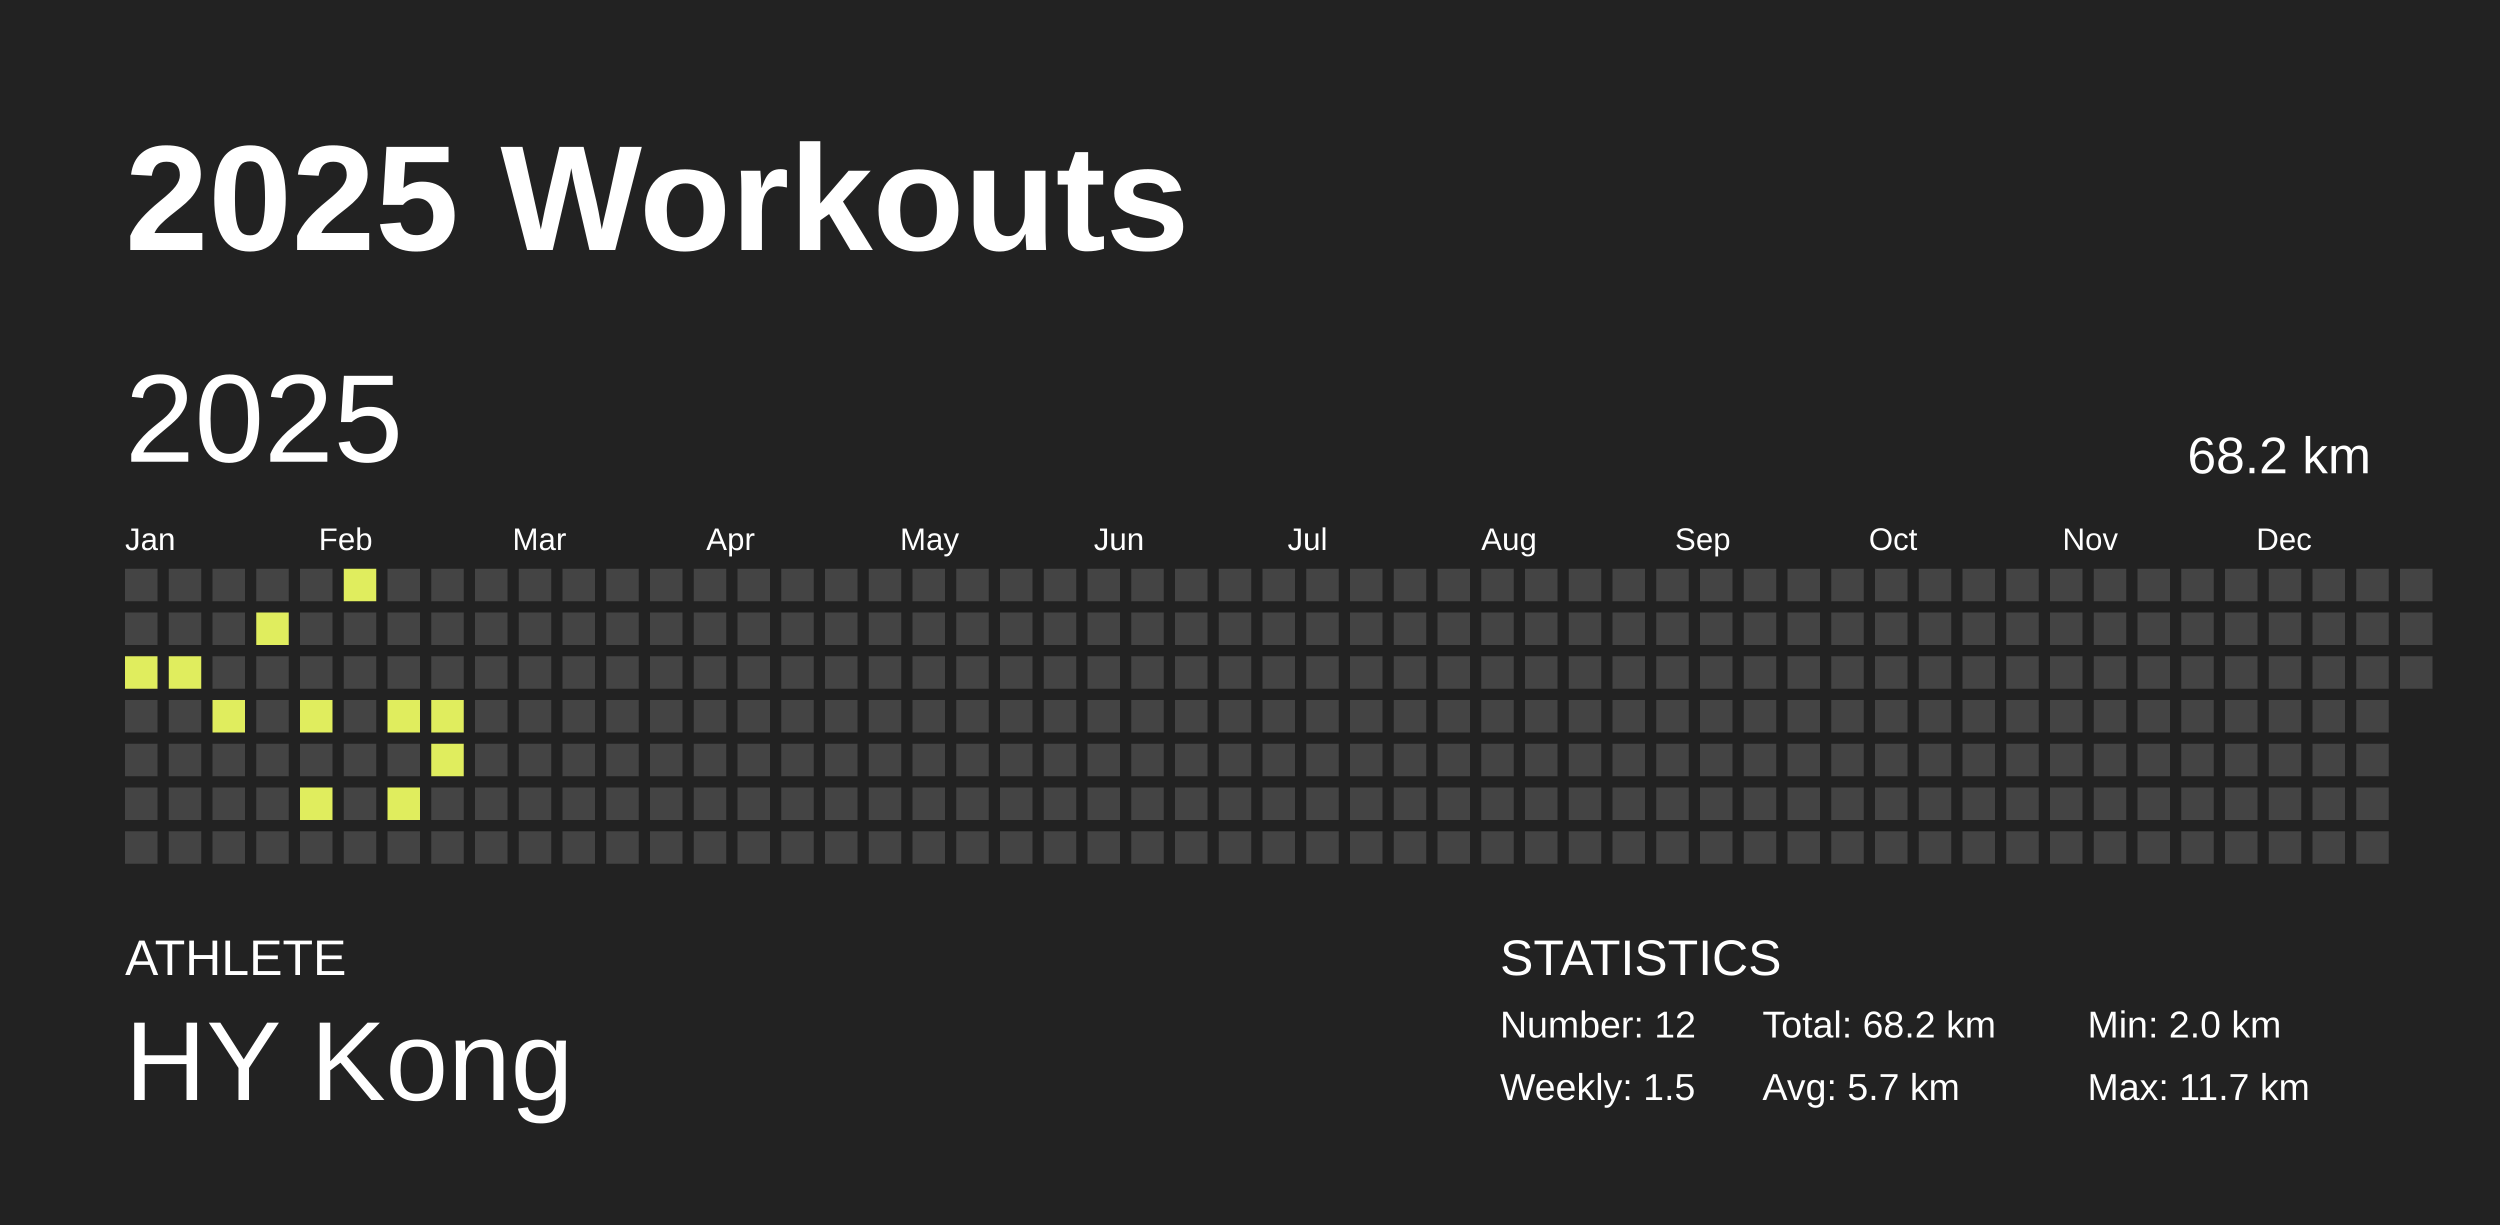
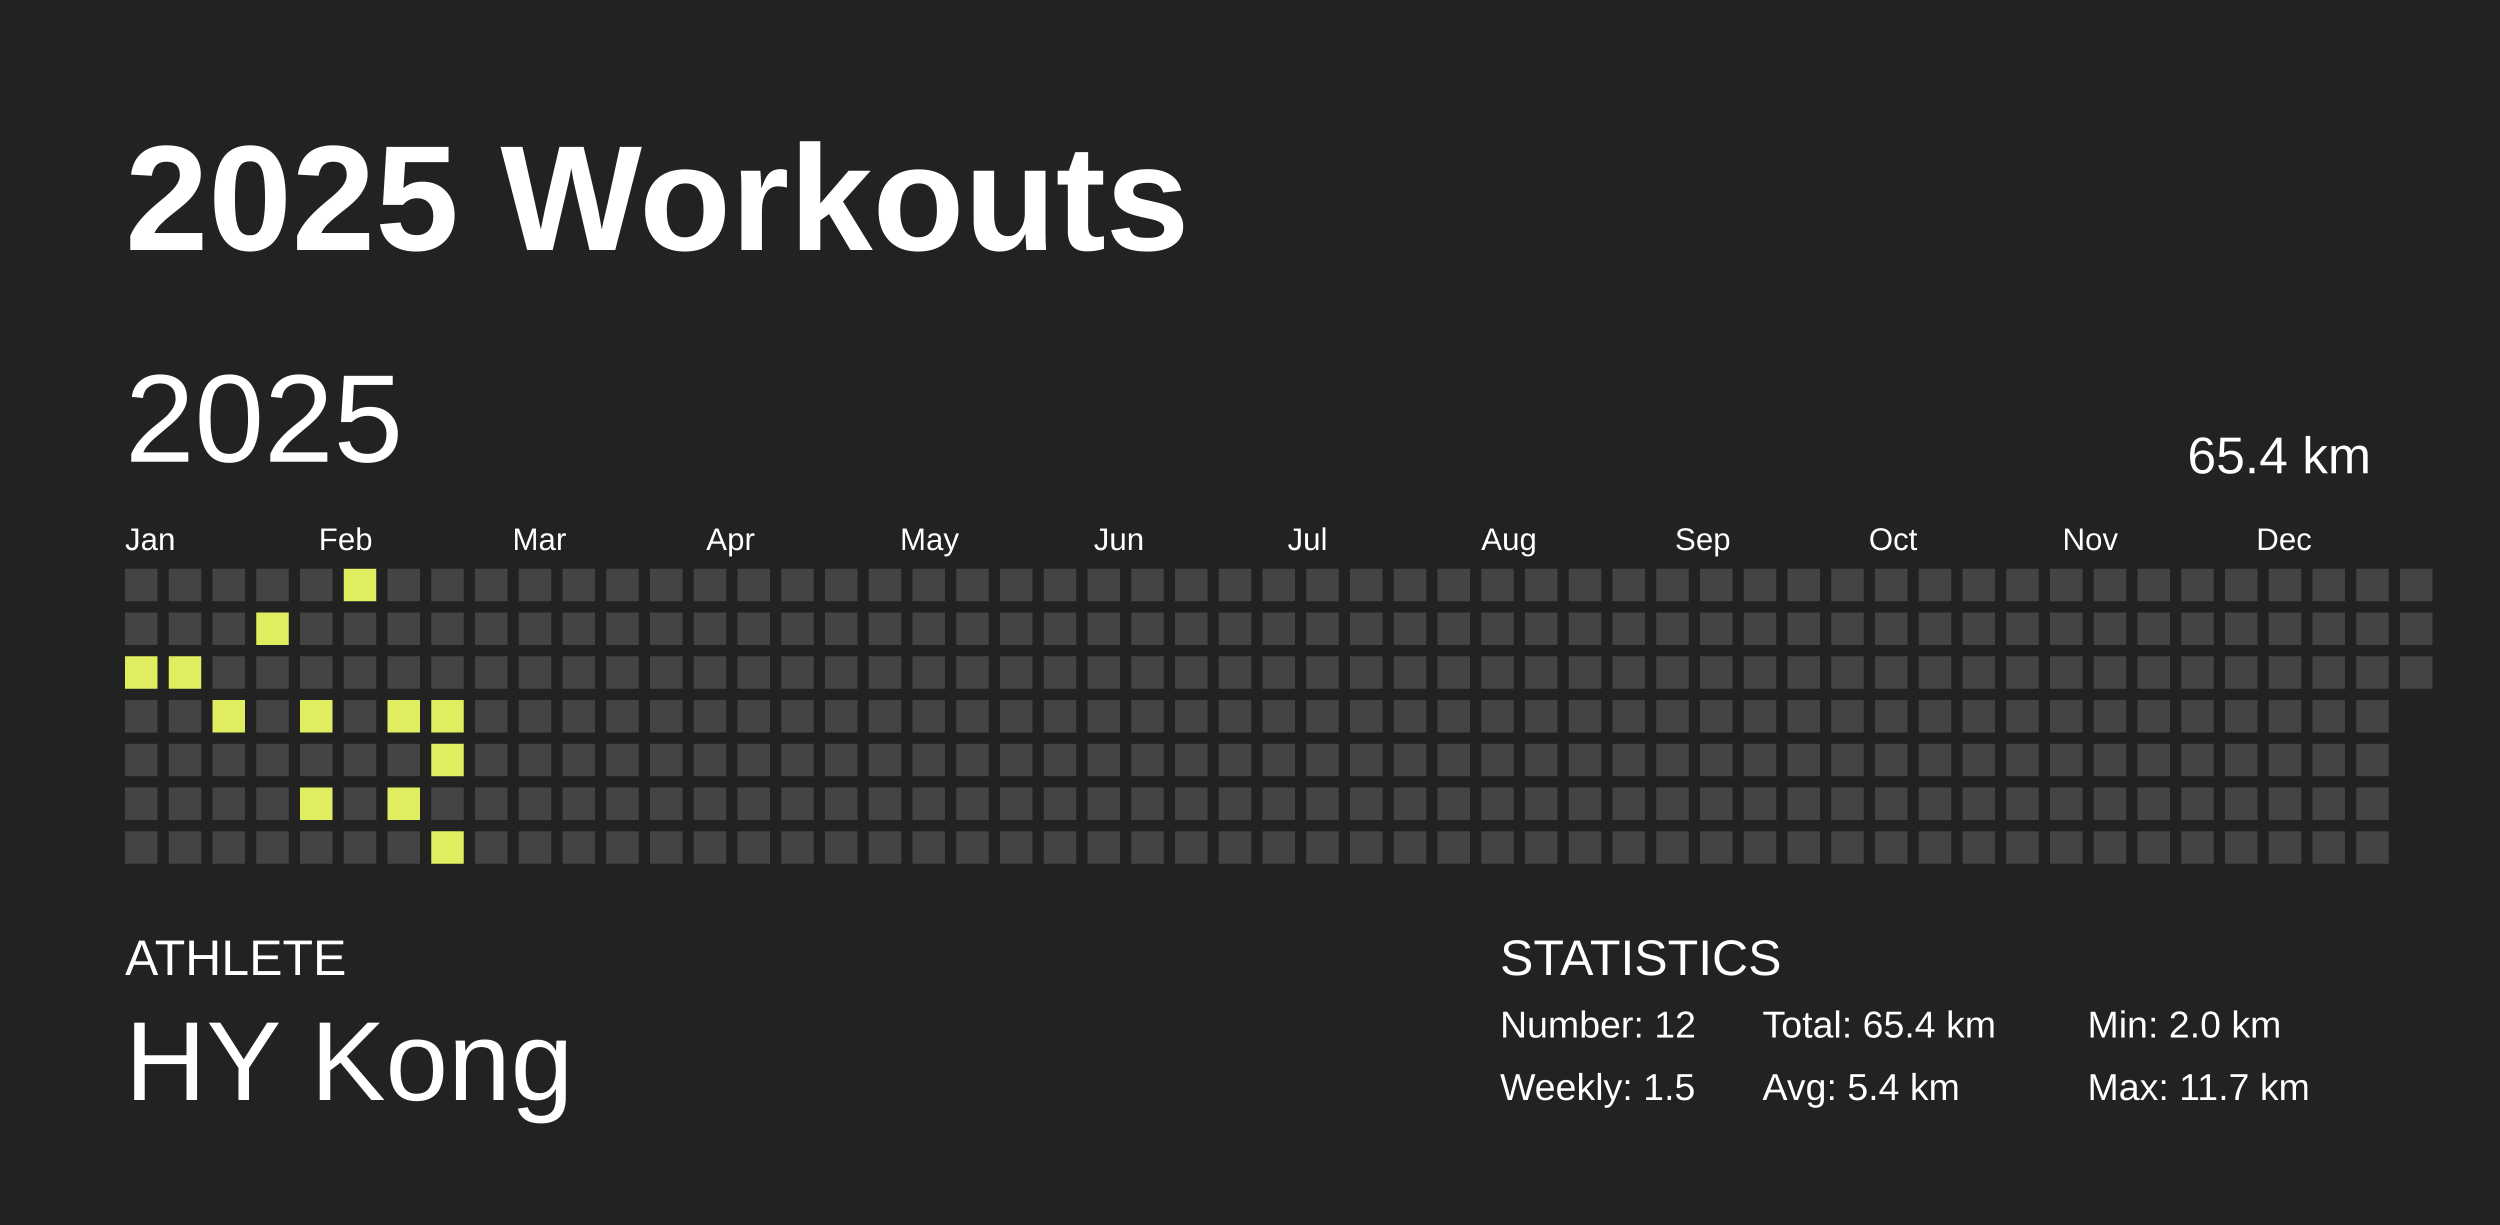
<svg xmlns="http://www.w3.org/2000/svg" baseProfile="full" height="98mm" version="1.1" viewBox="0,0,200,98" width="200mm">
  <defs />
  <rect fill="#222222" height="98" width="200" x="0" y="0" />
  <text fill="#FFFFFF" style="font-size:12px; font-family:Arial; font-weight:bold;" x="10" y="20">2025 Workouts</text>
  <text fill="#FFFFFF" style="font-size:4px; font-family:Arial" x="10" y="78">ATHLETE</text>
  <text fill="#FFFFFF" style="font-size:9px; font-family:Arial" x="10" y="88">HY Kong</text>
  <text fill="#FFFFFF" style="font-size:4px; font-family:Arial" x="120" y="78">STATISTICS</text>
  <text fill="#FFFFFF" style="font-size:3px; font-family:Arial" x="120" y="83">Number: 12</text>
  <text fill="#FFFFFF" style="font-size:3px; font-family:Arial" x="120" y="88">Weekly: 1.5</text>
-   <text fill="#FFFFFF" style="font-size:3px; font-family:Arial" x="141" y="83">Total: 68.2 km</text>
-   <text fill="#FFFFFF" style="font-size:3px; font-family:Arial" x="141" y="88">Avg: 5.7 km</text>
+   <text fill="#FFFFFF" style="font-size:3px; font-family:Arial" x="141" y="83">Total: 65.4 km</text>
+   <text fill="#FFFFFF" style="font-size:3px; font-family:Arial" x="141" y="88">Avg: 5.4 km</text>
  <text fill="#FFFFFF" style="font-size:3px; font-family:Arial" x="167" y="83">Min: 2.0 km</text>
  <text fill="#FFFFFF" style="font-size:3px; font-family:Arial" x="167" y="88">Max: 11.7 km</text>
  <text dominant-baseline="hanging" fill="#FFFFFF" style="font-size:10.0px; font-family:Arial;" x="10" y="30">2025</text>
-   <text dominant-baseline="hanging" fill="#FFFFFF" style="font-size:4.125px; font-family:Arial;" x="175" y="35">68.2 km</text>
+   <text dominant-baseline="hanging" fill="#FFFFFF" style="font-size:4.125px; font-family:Arial;" x="175" y="35">65.4 km</text>
  <text fill="#FFFFFF" style="font-size:2.5px; font-family:Arial" x="10.0" y="44">Jan</text>
  <text fill="#FFFFFF" style="font-size:2.5px; font-family:Arial" x="25.5" y="44">Feb</text>
  <text fill="#FFFFFF" style="font-size:2.5px; font-family:Arial" x="41.0" y="44">Mar</text>
  <text fill="#FFFFFF" style="font-size:2.5px; font-family:Arial" x="56.5" y="44">Apr</text>
  <text fill="#FFFFFF" style="font-size:2.5px; font-family:Arial" x="72.0" y="44">May</text>
  <text fill="#FFFFFF" style="font-size:2.5px; font-family:Arial" x="87.5" y="44">Jun</text>
  <text fill="#FFFFFF" style="font-size:2.5px; font-family:Arial" x="103.0" y="44">Jul</text>
  <text fill="#FFFFFF" style="font-size:2.5px; font-family:Arial" x="118.5" y="44">Aug</text>
  <text fill="#FFFFFF" style="font-size:2.5px; font-family:Arial" x="134.0" y="44">Sep</text>
  <text fill="#FFFFFF" style="font-size:2.5px; font-family:Arial" x="149.5" y="44">Oct</text>
  <text fill="#FFFFFF" style="font-size:2.5px; font-family:Arial" x="165.0" y="44">Nov</text>
  <text fill="#FFFFFF" style="font-size:2.5px; font-family:Arial" x="180.5" y="44">Dec</text>
  <rect fill="#444444" height="2.6" width="2.6" x="10.0" y="45.5" />
  <rect fill="#444444" height="2.6" width="2.6" x="10.0" y="49.0" />
  <rect fill="#e0ed5e" height="2.6" width="2.6" x="10.0" y="52.5" />
  <rect fill="#444444" height="2.6" width="2.6" x="10.0" y="56.0" />
  <rect fill="#444444" height="2.6" width="2.6" x="10.0" y="59.5" />
  <rect fill="#444444" height="2.6" width="2.6" x="10.0" y="63.0" />
  <rect fill="#444444" height="2.6" width="2.6" x="10.0" y="66.5" />
  <rect fill="#444444" height="2.6" width="2.6" x="13.5" y="45.5" />
  <rect fill="#444444" height="2.6" width="2.6" x="13.5" y="49.0" />
  <rect fill="#e0ed5e" height="2.6" width="2.6" x="13.5" y="52.5" />
  <rect fill="#444444" height="2.6" width="2.6" x="13.5" y="56.0" />
  <rect fill="#444444" height="2.6" width="2.6" x="13.5" y="59.5" />
  <rect fill="#444444" height="2.6" width="2.6" x="13.5" y="63.0" />
  <rect fill="#444444" height="2.6" width="2.6" x="13.5" y="66.5" />
  <rect fill="#444444" height="2.6" width="2.6" x="17.0" y="45.5" />
  <rect fill="#444444" height="2.6" width="2.6" x="17.0" y="49.0" />
  <rect fill="#444444" height="2.6" width="2.6" x="17.0" y="52.5" />
  <rect fill="#e0ed5e" height="2.6" width="2.6" x="17.0" y="56.0" />
  <rect fill="#444444" height="2.6" width="2.6" x="17.0" y="59.5" />
  <rect fill="#444444" height="2.6" width="2.6" x="17.0" y="63.0" />
  <rect fill="#444444" height="2.6" width="2.6" x="17.0" y="66.5" />
  <rect fill="#444444" height="2.6" width="2.6" x="20.5" y="45.5" />
  <rect fill="#e0ed5e" height="2.6" width="2.6" x="20.5" y="49.0" />
  <rect fill="#444444" height="2.6" width="2.6" x="20.5" y="52.5" />
  <rect fill="#444444" height="2.6" width="2.6" x="20.5" y="56.0" />
  <rect fill="#444444" height="2.6" width="2.6" x="20.5" y="59.5" />
  <rect fill="#444444" height="2.6" width="2.6" x="20.5" y="63.0" />
  <rect fill="#444444" height="2.6" width="2.6" x="20.5" y="66.5" />
  <rect fill="#444444" height="2.6" width="2.6" x="24.0" y="45.5" />
  <rect fill="#444444" height="2.6" width="2.6" x="24.0" y="49.0" />
  <rect fill="#444444" height="2.6" width="2.6" x="24.0" y="52.5" />
  <rect fill="#e0ed5e" height="2.6" width="2.6" x="24.0" y="56.0" />
  <rect fill="#444444" height="2.6" width="2.6" x="24.0" y="59.5" />
  <rect fill="#e0ed5e" height="2.6" width="2.6" x="24.0" y="63.0" />
  <rect fill="#444444" height="2.6" width="2.6" x="24.0" y="66.5" />
  <rect fill="#e0ed5e" height="2.6" width="2.6" x="27.5" y="45.5" />
  <rect fill="#444444" height="2.6" width="2.6" x="27.5" y="49.0" />
  <rect fill="#444444" height="2.6" width="2.6" x="27.5" y="52.5" />
  <rect fill="#444444" height="2.6" width="2.6" x="27.5" y="56.0" />
  <rect fill="#444444" height="2.6" width="2.6" x="27.5" y="59.5" />
  <rect fill="#444444" height="2.6" width="2.6" x="27.5" y="63.0" />
  <rect fill="#444444" height="2.6" width="2.6" x="27.5" y="66.5" />
  <rect fill="#444444" height="2.6" width="2.6" x="31.0" y="45.5" />
  <rect fill="#444444" height="2.6" width="2.6" x="31.0" y="49.0" />
  <rect fill="#444444" height="2.6" width="2.6" x="31.0" y="52.5" />
  <rect fill="#e0ed5e" height="2.6" width="2.6" x="31.0" y="56.0" />
  <rect fill="#444444" height="2.6" width="2.6" x="31.0" y="59.5" />
  <rect fill="#e0ed5e" height="2.6" width="2.6" x="31.0" y="63.0" />
  <rect fill="#444444" height="2.6" width="2.6" x="31.0" y="66.5" />
  <rect fill="#444444" height="2.6" width="2.6" x="34.5" y="45.5" />
  <rect fill="#444444" height="2.6" width="2.6" x="34.5" y="49.0" />
  <rect fill="#444444" height="2.6" width="2.6" x="34.5" y="52.5" />
  <rect fill="#e0ed5e" height="2.6" width="2.6" x="34.5" y="56.0" />
  <rect fill="#e0ed5e" height="2.6" width="2.6" x="34.5" y="59.5" />
  <rect fill="#444444" height="2.6" width="2.6" x="34.5" y="63.0" />
-   <rect fill="#444444" height="2.6" width="2.6" x="34.5" y="66.5" />
+   <rect fill="#e0ed5e" height="2.6" width="2.6" x="34.5" y="66.5" />
  <rect fill="#444444" height="2.6" width="2.6" x="38.0" y="45.5" />
  <rect fill="#444444" height="2.6" width="2.6" x="38.0" y="49.0" />
  <rect fill="#444444" height="2.6" width="2.6" x="38.0" y="52.5" />
  <rect fill="#444444" height="2.6" width="2.6" x="38.0" y="56.0" />
  <rect fill="#444444" height="2.6" width="2.6" x="38.0" y="59.5" />
  <rect fill="#444444" height="2.6" width="2.6" x="38.0" y="63.0" />
  <rect fill="#444444" height="2.6" width="2.6" x="38.0" y="66.5" />
  <rect fill="#444444" height="2.6" width="2.6" x="41.5" y="45.5" />
  <rect fill="#444444" height="2.6" width="2.6" x="41.5" y="49.0" />
  <rect fill="#444444" height="2.6" width="2.6" x="41.5" y="52.5" />
  <rect fill="#444444" height="2.6" width="2.6" x="41.5" y="56.0" />
  <rect fill="#444444" height="2.6" width="2.6" x="41.5" y="59.5" />
  <rect fill="#444444" height="2.6" width="2.6" x="41.5" y="63.0" />
  <rect fill="#444444" height="2.6" width="2.6" x="41.5" y="66.5" />
  <rect fill="#444444" height="2.6" width="2.6" x="45.0" y="45.5" />
  <rect fill="#444444" height="2.6" width="2.6" x="45.0" y="49.0" />
  <rect fill="#444444" height="2.6" width="2.6" x="45.0" y="52.5" />
  <rect fill="#444444" height="2.6" width="2.6" x="45.0" y="56.0" />
  <rect fill="#444444" height="2.6" width="2.6" x="45.0" y="59.5" />
  <rect fill="#444444" height="2.6" width="2.6" x="45.0" y="63.0" />
  <rect fill="#444444" height="2.6" width="2.6" x="45.0" y="66.5" />
  <rect fill="#444444" height="2.6" width="2.6" x="48.5" y="45.5" />
  <rect fill="#444444" height="2.6" width="2.6" x="48.5" y="49.0" />
  <rect fill="#444444" height="2.6" width="2.6" x="48.5" y="52.5" />
  <rect fill="#444444" height="2.6" width="2.6" x="48.5" y="56.0" />
  <rect fill="#444444" height="2.6" width="2.6" x="48.5" y="59.5" />
  <rect fill="#444444" height="2.6" width="2.6" x="48.5" y="63.0" />
  <rect fill="#444444" height="2.6" width="2.6" x="48.5" y="66.5" />
  <rect fill="#444444" height="2.6" width="2.6" x="52.0" y="45.5" />
  <rect fill="#444444" height="2.6" width="2.6" x="52.0" y="49.0" />
  <rect fill="#444444" height="2.6" width="2.6" x="52.0" y="52.5" />
  <rect fill="#444444" height="2.6" width="2.6" x="52.0" y="56.0" />
  <rect fill="#444444" height="2.6" width="2.6" x="52.0" y="59.5" />
  <rect fill="#444444" height="2.6" width="2.6" x="52.0" y="63.0" />
  <rect fill="#444444" height="2.6" width="2.6" x="52.0" y="66.5" />
  <rect fill="#444444" height="2.6" width="2.6" x="55.5" y="45.5" />
  <rect fill="#444444" height="2.6" width="2.6" x="55.5" y="49.0" />
  <rect fill="#444444" height="2.6" width="2.6" x="55.5" y="52.5" />
  <rect fill="#444444" height="2.6" width="2.6" x="55.5" y="56.0" />
  <rect fill="#444444" height="2.6" width="2.6" x="55.5" y="59.5" />
  <rect fill="#444444" height="2.6" width="2.6" x="55.5" y="63.0" />
  <rect fill="#444444" height="2.6" width="2.6" x="55.5" y="66.5" />
  <rect fill="#444444" height="2.6" width="2.6" x="59.0" y="45.5" />
  <rect fill="#444444" height="2.6" width="2.6" x="59.0" y="49.0" />
  <rect fill="#444444" height="2.6" width="2.6" x="59.0" y="52.5" />
  <rect fill="#444444" height="2.6" width="2.6" x="59.0" y="56.0" />
  <rect fill="#444444" height="2.6" width="2.6" x="59.0" y="59.5" />
  <rect fill="#444444" height="2.6" width="2.6" x="59.0" y="63.0" />
  <rect fill="#444444" height="2.6" width="2.6" x="59.0" y="66.5" />
  <rect fill="#444444" height="2.6" width="2.6" x="62.5" y="45.5" />
  <rect fill="#444444" height="2.6" width="2.6" x="62.5" y="49.0" />
  <rect fill="#444444" height="2.6" width="2.6" x="62.5" y="52.5" />
  <rect fill="#444444" height="2.6" width="2.6" x="62.5" y="56.0" />
  <rect fill="#444444" height="2.6" width="2.6" x="62.5" y="59.5" />
  <rect fill="#444444" height="2.6" width="2.6" x="62.5" y="63.0" />
  <rect fill="#444444" height="2.6" width="2.6" x="62.5" y="66.5" />
  <rect fill="#444444" height="2.6" width="2.6" x="66.0" y="45.5" />
  <rect fill="#444444" height="2.6" width="2.6" x="66.0" y="49.0" />
  <rect fill="#444444" height="2.6" width="2.6" x="66.0" y="52.5" />
  <rect fill="#444444" height="2.6" width="2.6" x="66.0" y="56.0" />
  <rect fill="#444444" height="2.6" width="2.6" x="66.0" y="59.5" />
  <rect fill="#444444" height="2.6" width="2.6" x="66.0" y="63.0" />
  <rect fill="#444444" height="2.6" width="2.6" x="66.0" y="66.5" />
  <rect fill="#444444" height="2.6" width="2.6" x="69.5" y="45.5" />
  <rect fill="#444444" height="2.6" width="2.6" x="69.5" y="49.0" />
  <rect fill="#444444" height="2.6" width="2.6" x="69.5" y="52.5" />
  <rect fill="#444444" height="2.6" width="2.6" x="69.5" y="56.0" />
  <rect fill="#444444" height="2.6" width="2.6" x="69.5" y="59.5" />
  <rect fill="#444444" height="2.6" width="2.6" x="69.5" y="63.0" />
  <rect fill="#444444" height="2.6" width="2.6" x="69.5" y="66.5" />
  <rect fill="#444444" height="2.6" width="2.6" x="73.0" y="45.5" />
  <rect fill="#444444" height="2.6" width="2.6" x="73.0" y="49.0" />
  <rect fill="#444444" height="2.6" width="2.6" x="73.0" y="52.5" />
  <rect fill="#444444" height="2.6" width="2.6" x="73.0" y="56.0" />
  <rect fill="#444444" height="2.6" width="2.6" x="73.0" y="59.5" />
  <rect fill="#444444" height="2.6" width="2.6" x="73.0" y="63.0" />
  <rect fill="#444444" height="2.6" width="2.6" x="73.0" y="66.5" />
  <rect fill="#444444" height="2.6" width="2.6" x="76.5" y="45.5" />
  <rect fill="#444444" height="2.6" width="2.6" x="76.5" y="49.0" />
  <rect fill="#444444" height="2.6" width="2.6" x="76.5" y="52.5" />
  <rect fill="#444444" height="2.6" width="2.6" x="76.5" y="56.0" />
  <rect fill="#444444" height="2.6" width="2.6" x="76.5" y="59.5" />
  <rect fill="#444444" height="2.6" width="2.6" x="76.5" y="63.0" />
  <rect fill="#444444" height="2.6" width="2.6" x="76.5" y="66.5" />
  <rect fill="#444444" height="2.6" width="2.6" x="80.0" y="45.5" />
  <rect fill="#444444" height="2.6" width="2.6" x="80.0" y="49.0" />
  <rect fill="#444444" height="2.6" width="2.6" x="80.0" y="52.5" />
  <rect fill="#444444" height="2.6" width="2.6" x="80.0" y="56.0" />
  <rect fill="#444444" height="2.6" width="2.6" x="80.0" y="59.5" />
  <rect fill="#444444" height="2.6" width="2.6" x="80.0" y="63.0" />
  <rect fill="#444444" height="2.6" width="2.6" x="80.0" y="66.5" />
  <rect fill="#444444" height="2.6" width="2.6" x="83.5" y="45.5" />
  <rect fill="#444444" height="2.6" width="2.6" x="83.5" y="49.0" />
  <rect fill="#444444" height="2.6" width="2.6" x="83.5" y="52.5" />
  <rect fill="#444444" height="2.6" width="2.6" x="83.5" y="56.0" />
  <rect fill="#444444" height="2.6" width="2.6" x="83.5" y="59.5" />
  <rect fill="#444444" height="2.6" width="2.6" x="83.5" y="63.0" />
  <rect fill="#444444" height="2.6" width="2.6" x="83.5" y="66.5" />
  <rect fill="#444444" height="2.6" width="2.6" x="87.0" y="45.5" />
  <rect fill="#444444" height="2.6" width="2.6" x="87.0" y="49.0" />
  <rect fill="#444444" height="2.6" width="2.6" x="87.0" y="52.5" />
  <rect fill="#444444" height="2.6" width="2.6" x="87.0" y="56.0" />
  <rect fill="#444444" height="2.6" width="2.6" x="87.0" y="59.5" />
  <rect fill="#444444" height="2.6" width="2.6" x="87.0" y="63.0" />
  <rect fill="#444444" height="2.6" width="2.6" x="87.0" y="66.5" />
  <rect fill="#444444" height="2.6" width="2.6" x="90.5" y="45.5" />
  <rect fill="#444444" height="2.6" width="2.6" x="90.5" y="49.0" />
  <rect fill="#444444" height="2.6" width="2.6" x="90.5" y="52.5" />
  <rect fill="#444444" height="2.6" width="2.6" x="90.5" y="56.0" />
  <rect fill="#444444" height="2.6" width="2.6" x="90.5" y="59.5" />
  <rect fill="#444444" height="2.6" width="2.6" x="90.5" y="63.0" />
  <rect fill="#444444" height="2.6" width="2.6" x="90.5" y="66.5" />
  <rect fill="#444444" height="2.6" width="2.6" x="94.0" y="45.5" />
  <rect fill="#444444" height="2.6" width="2.6" x="94.0" y="49.0" />
  <rect fill="#444444" height="2.6" width="2.6" x="94.0" y="52.5" />
  <rect fill="#444444" height="2.6" width="2.6" x="94.0" y="56.0" />
  <rect fill="#444444" height="2.6" width="2.6" x="94.0" y="59.5" />
  <rect fill="#444444" height="2.6" width="2.6" x="94.0" y="63.0" />
  <rect fill="#444444" height="2.6" width="2.6" x="94.0" y="66.5" />
  <rect fill="#444444" height="2.6" width="2.6" x="97.5" y="45.5" />
  <rect fill="#444444" height="2.6" width="2.6" x="97.5" y="49.0" />
  <rect fill="#444444" height="2.6" width="2.6" x="97.5" y="52.5" />
  <rect fill="#444444" height="2.6" width="2.6" x="97.5" y="56.0" />
  <rect fill="#444444" height="2.6" width="2.6" x="97.5" y="59.5" />
  <rect fill="#444444" height="2.6" width="2.6" x="97.5" y="63.0" />
  <rect fill="#444444" height="2.6" width="2.6" x="97.5" y="66.5" />
  <rect fill="#444444" height="2.6" width="2.6" x="101.0" y="45.5" />
  <rect fill="#444444" height="2.6" width="2.6" x="101.0" y="49.0" />
  <rect fill="#444444" height="2.6" width="2.6" x="101.0" y="52.5" />
  <rect fill="#444444" height="2.6" width="2.6" x="101.0" y="56.0" />
  <rect fill="#444444" height="2.6" width="2.6" x="101.0" y="59.5" />
  <rect fill="#444444" height="2.6" width="2.6" x="101.0" y="63.0" />
  <rect fill="#444444" height="2.6" width="2.6" x="101.0" y="66.5" />
  <rect fill="#444444" height="2.6" width="2.6" x="104.5" y="45.5" />
  <rect fill="#444444" height="2.6" width="2.6" x="104.5" y="49.0" />
  <rect fill="#444444" height="2.6" width="2.6" x="104.5" y="52.5" />
  <rect fill="#444444" height="2.6" width="2.6" x="104.5" y="56.0" />
  <rect fill="#444444" height="2.6" width="2.6" x="104.5" y="59.5" />
  <rect fill="#444444" height="2.6" width="2.6" x="104.5" y="63.0" />
  <rect fill="#444444" height="2.6" width="2.6" x="104.5" y="66.5" />
  <rect fill="#444444" height="2.6" width="2.6" x="108.0" y="45.5" />
  <rect fill="#444444" height="2.6" width="2.6" x="108.0" y="49.0" />
  <rect fill="#444444" height="2.6" width="2.6" x="108.0" y="52.5" />
  <rect fill="#444444" height="2.6" width="2.6" x="108.0" y="56.0" />
  <rect fill="#444444" height="2.6" width="2.6" x="108.0" y="59.5" />
  <rect fill="#444444" height="2.6" width="2.6" x="108.0" y="63.0" />
  <rect fill="#444444" height="2.6" width="2.6" x="108.0" y="66.5" />
  <rect fill="#444444" height="2.6" width="2.6" x="111.5" y="45.5" />
  <rect fill="#444444" height="2.6" width="2.6" x="111.5" y="49.0" />
  <rect fill="#444444" height="2.6" width="2.6" x="111.5" y="52.5" />
  <rect fill="#444444" height="2.6" width="2.6" x="111.5" y="56.0" />
  <rect fill="#444444" height="2.6" width="2.6" x="111.5" y="59.5" />
  <rect fill="#444444" height="2.6" width="2.6" x="111.5" y="63.0" />
  <rect fill="#444444" height="2.6" width="2.6" x="111.5" y="66.5" />
  <rect fill="#444444" height="2.6" width="2.6" x="115.0" y="45.5" />
  <rect fill="#444444" height="2.6" width="2.6" x="115.0" y="49.0" />
  <rect fill="#444444" height="2.6" width="2.6" x="115.0" y="52.5" />
  <rect fill="#444444" height="2.6" width="2.6" x="115.0" y="56.0" />
  <rect fill="#444444" height="2.6" width="2.6" x="115.0" y="59.5" />
  <rect fill="#444444" height="2.6" width="2.6" x="115.0" y="63.0" />
  <rect fill="#444444" height="2.6" width="2.6" x="115.0" y="66.5" />
  <rect fill="#444444" height="2.6" width="2.6" x="118.5" y="45.5" />
  <rect fill="#444444" height="2.6" width="2.6" x="118.5" y="49.0" />
  <rect fill="#444444" height="2.6" width="2.6" x="118.5" y="52.5" />
  <rect fill="#444444" height="2.6" width="2.6" x="118.5" y="56.0" />
  <rect fill="#444444" height="2.6" width="2.6" x="118.5" y="59.5" />
  <rect fill="#444444" height="2.6" width="2.6" x="118.5" y="63.0" />
  <rect fill="#444444" height="2.6" width="2.6" x="118.5" y="66.5" />
  <rect fill="#444444" height="2.6" width="2.6" x="122.0" y="45.5" />
  <rect fill="#444444" height="2.6" width="2.6" x="122.0" y="49.0" />
  <rect fill="#444444" height="2.6" width="2.6" x="122.0" y="52.5" />
  <rect fill="#444444" height="2.6" width="2.6" x="122.0" y="56.0" />
  <rect fill="#444444" height="2.6" width="2.6" x="122.0" y="59.5" />
  <rect fill="#444444" height="2.6" width="2.6" x="122.0" y="63.0" />
  <rect fill="#444444" height="2.6" width="2.6" x="122.0" y="66.5" />
  <rect fill="#444444" height="2.6" width="2.6" x="125.5" y="45.5" />
  <rect fill="#444444" height="2.6" width="2.6" x="125.5" y="49.0" />
  <rect fill="#444444" height="2.6" width="2.6" x="125.5" y="52.5" />
  <rect fill="#444444" height="2.6" width="2.6" x="125.5" y="56.0" />
  <rect fill="#444444" height="2.6" width="2.6" x="125.5" y="59.5" />
  <rect fill="#444444" height="2.6" width="2.6" x="125.5" y="63.0" />
  <rect fill="#444444" height="2.6" width="2.6" x="125.5" y="66.5" />
  <rect fill="#444444" height="2.6" width="2.6" x="129.0" y="45.5" />
  <rect fill="#444444" height="2.6" width="2.6" x="129.0" y="49.0" />
  <rect fill="#444444" height="2.6" width="2.6" x="129.0" y="52.5" />
  <rect fill="#444444" height="2.6" width="2.6" x="129.0" y="56.0" />
  <rect fill="#444444" height="2.6" width="2.6" x="129.0" y="59.5" />
  <rect fill="#444444" height="2.6" width="2.6" x="129.0" y="63.0" />
  <rect fill="#444444" height="2.6" width="2.6" x="129.0" y="66.5" />
  <rect fill="#444444" height="2.6" width="2.6" x="132.5" y="45.5" />
  <rect fill="#444444" height="2.6" width="2.6" x="132.5" y="49.0" />
  <rect fill="#444444" height="2.6" width="2.6" x="132.5" y="52.5" />
  <rect fill="#444444" height="2.6" width="2.6" x="132.5" y="56.0" />
  <rect fill="#444444" height="2.6" width="2.6" x="132.5" y="59.5" />
  <rect fill="#444444" height="2.6" width="2.6" x="132.5" y="63.0" />
  <rect fill="#444444" height="2.6" width="2.6" x="132.5" y="66.5" />
  <rect fill="#444444" height="2.6" width="2.6" x="136.0" y="45.5" />
  <rect fill="#444444" height="2.6" width="2.6" x="136.0" y="49.0" />
  <rect fill="#444444" height="2.6" width="2.6" x="136.0" y="52.5" />
  <rect fill="#444444" height="2.6" width="2.6" x="136.0" y="56.0" />
  <rect fill="#444444" height="2.6" width="2.6" x="136.0" y="59.5" />
  <rect fill="#444444" height="2.6" width="2.6" x="136.0" y="63.0" />
  <rect fill="#444444" height="2.6" width="2.6" x="136.0" y="66.5" />
  <rect fill="#444444" height="2.6" width="2.6" x="139.5" y="45.5" />
  <rect fill="#444444" height="2.6" width="2.6" x="139.5" y="49.0" />
  <rect fill="#444444" height="2.6" width="2.6" x="139.5" y="52.5" />
  <rect fill="#444444" height="2.6" width="2.6" x="139.5" y="56.0" />
  <rect fill="#444444" height="2.6" width="2.6" x="139.5" y="59.5" />
  <rect fill="#444444" height="2.6" width="2.6" x="139.5" y="63.0" />
  <rect fill="#444444" height="2.6" width="2.6" x="139.5" y="66.5" />
  <rect fill="#444444" height="2.6" width="2.6" x="143.0" y="45.5" />
  <rect fill="#444444" height="2.6" width="2.6" x="143.0" y="49.0" />
  <rect fill="#444444" height="2.6" width="2.6" x="143.0" y="52.5" />
  <rect fill="#444444" height="2.6" width="2.6" x="143.0" y="56.0" />
  <rect fill="#444444" height="2.6" width="2.6" x="143.0" y="59.5" />
  <rect fill="#444444" height="2.6" width="2.6" x="143.0" y="63.0" />
  <rect fill="#444444" height="2.6" width="2.6" x="143.0" y="66.5" />
  <rect fill="#444444" height="2.6" width="2.6" x="146.5" y="45.5" />
  <rect fill="#444444" height="2.6" width="2.6" x="146.5" y="49.0" />
  <rect fill="#444444" height="2.6" width="2.6" x="146.5" y="52.5" />
  <rect fill="#444444" height="2.6" width="2.6" x="146.5" y="56.0" />
  <rect fill="#444444" height="2.6" width="2.6" x="146.5" y="59.5" />
  <rect fill="#444444" height="2.6" width="2.6" x="146.5" y="63.0" />
  <rect fill="#444444" height="2.6" width="2.6" x="146.5" y="66.5" />
  <rect fill="#444444" height="2.6" width="2.6" x="150.0" y="45.5" />
  <rect fill="#444444" height="2.6" width="2.6" x="150.0" y="49.0" />
  <rect fill="#444444" height="2.6" width="2.6" x="150.0" y="52.5" />
  <rect fill="#444444" height="2.6" width="2.6" x="150.0" y="56.0" />
  <rect fill="#444444" height="2.6" width="2.6" x="150.0" y="59.5" />
  <rect fill="#444444" height="2.6" width="2.6" x="150.0" y="63.0" />
  <rect fill="#444444" height="2.6" width="2.6" x="150.0" y="66.5" />
  <rect fill="#444444" height="2.6" width="2.6" x="153.5" y="45.5" />
  <rect fill="#444444" height="2.6" width="2.6" x="153.5" y="49.0" />
  <rect fill="#444444" height="2.6" width="2.6" x="153.5" y="52.5" />
  <rect fill="#444444" height="2.6" width="2.6" x="153.5" y="56.0" />
  <rect fill="#444444" height="2.6" width="2.6" x="153.5" y="59.5" />
  <rect fill="#444444" height="2.6" width="2.6" x="153.5" y="63.0" />
  <rect fill="#444444" height="2.6" width="2.6" x="153.5" y="66.5" />
  <rect fill="#444444" height="2.6" width="2.6" x="157.0" y="45.5" />
  <rect fill="#444444" height="2.6" width="2.6" x="157.0" y="49.0" />
  <rect fill="#444444" height="2.6" width="2.6" x="157.0" y="52.5" />
  <rect fill="#444444" height="2.6" width="2.6" x="157.0" y="56.0" />
  <rect fill="#444444" height="2.6" width="2.6" x="157.0" y="59.5" />
  <rect fill="#444444" height="2.6" width="2.6" x="157.0" y="63.0" />
  <rect fill="#444444" height="2.6" width="2.6" x="157.0" y="66.5" />
  <rect fill="#444444" height="2.6" width="2.6" x="160.5" y="45.5" />
  <rect fill="#444444" height="2.6" width="2.6" x="160.5" y="49.0" />
  <rect fill="#444444" height="2.6" width="2.6" x="160.5" y="52.5" />
  <rect fill="#444444" height="2.6" width="2.6" x="160.5" y="56.0" />
  <rect fill="#444444" height="2.6" width="2.6" x="160.5" y="59.5" />
  <rect fill="#444444" height="2.6" width="2.6" x="160.5" y="63.0" />
  <rect fill="#444444" height="2.6" width="2.6" x="160.5" y="66.5" />
  <rect fill="#444444" height="2.6" width="2.6" x="164.0" y="45.5" />
  <rect fill="#444444" height="2.6" width="2.6" x="164.0" y="49.0" />
  <rect fill="#444444" height="2.6" width="2.6" x="164.0" y="52.5" />
  <rect fill="#444444" height="2.6" width="2.6" x="164.0" y="56.0" />
  <rect fill="#444444" height="2.6" width="2.6" x="164.0" y="59.5" />
  <rect fill="#444444" height="2.6" width="2.6" x="164.0" y="63.0" />
  <rect fill="#444444" height="2.6" width="2.6" x="164.0" y="66.5" />
  <rect fill="#444444" height="2.6" width="2.6" x="167.5" y="45.5" />
  <rect fill="#444444" height="2.6" width="2.6" x="167.5" y="49.0" />
  <rect fill="#444444" height="2.6" width="2.6" x="167.5" y="52.5" />
  <rect fill="#444444" height="2.6" width="2.6" x="167.5" y="56.0" />
  <rect fill="#444444" height="2.6" width="2.6" x="167.5" y="59.5" />
  <rect fill="#444444" height="2.6" width="2.6" x="167.5" y="63.0" />
  <rect fill="#444444" height="2.6" width="2.6" x="167.5" y="66.5" />
  <rect fill="#444444" height="2.6" width="2.6" x="171.0" y="45.5" />
  <rect fill="#444444" height="2.6" width="2.6" x="171.0" y="49.0" />
  <rect fill="#444444" height="2.6" width="2.6" x="171.0" y="52.5" />
  <rect fill="#444444" height="2.6" width="2.6" x="171.0" y="56.0" />
  <rect fill="#444444" height="2.6" width="2.6" x="171.0" y="59.5" />
  <rect fill="#444444" height="2.6" width="2.6" x="171.0" y="63.0" />
  <rect fill="#444444" height="2.6" width="2.6" x="171.0" y="66.5" />
  <rect fill="#444444" height="2.6" width="2.6" x="174.5" y="45.5" />
  <rect fill="#444444" height="2.6" width="2.6" x="174.5" y="49.0" />
  <rect fill="#444444" height="2.6" width="2.6" x="174.5" y="52.5" />
  <rect fill="#444444" height="2.6" width="2.6" x="174.5" y="56.0" />
  <rect fill="#444444" height="2.6" width="2.6" x="174.5" y="59.5" />
  <rect fill="#444444" height="2.6" width="2.6" x="174.5" y="63.0" />
  <rect fill="#444444" height="2.6" width="2.6" x="174.5" y="66.5" />
  <rect fill="#444444" height="2.6" width="2.6" x="178.0" y="45.5" />
  <rect fill="#444444" height="2.6" width="2.6" x="178.0" y="49.0" />
  <rect fill="#444444" height="2.6" width="2.6" x="178.0" y="52.5" />
  <rect fill="#444444" height="2.6" width="2.6" x="178.0" y="56.0" />
  <rect fill="#444444" height="2.6" width="2.6" x="178.0" y="59.5" />
  <rect fill="#444444" height="2.6" width="2.6" x="178.0" y="63.0" />
  <rect fill="#444444" height="2.6" width="2.6" x="178.0" y="66.5" />
  <rect fill="#444444" height="2.6" width="2.6" x="181.5" y="45.5" />
  <rect fill="#444444" height="2.6" width="2.6" x="181.5" y="49.0" />
  <rect fill="#444444" height="2.6" width="2.6" x="181.5" y="52.5" />
  <rect fill="#444444" height="2.6" width="2.6" x="181.5" y="56.0" />
  <rect fill="#444444" height="2.6" width="2.6" x="181.5" y="59.5" />
  <rect fill="#444444" height="2.6" width="2.6" x="181.5" y="63.0" />
  <rect fill="#444444" height="2.6" width="2.6" x="181.5" y="66.5" />
  <rect fill="#444444" height="2.6" width="2.6" x="185.0" y="45.5" />
  <rect fill="#444444" height="2.6" width="2.6" x="185.0" y="49.0" />
  <rect fill="#444444" height="2.6" width="2.6" x="185.0" y="52.5" />
  <rect fill="#444444" height="2.6" width="2.6" x="185.0" y="56.0" />
  <rect fill="#444444" height="2.6" width="2.6" x="185.0" y="59.5" />
  <rect fill="#444444" height="2.6" width="2.6" x="185.0" y="63.0" />
  <rect fill="#444444" height="2.6" width="2.6" x="185.0" y="66.5" />
  <rect fill="#444444" height="2.6" width="2.6" x="188.5" y="45.5" />
  <rect fill="#444444" height="2.6" width="2.6" x="188.5" y="49.0" />
  <rect fill="#444444" height="2.6" width="2.6" x="188.5" y="52.5" />
  <rect fill="#444444" height="2.6" width="2.6" x="188.5" y="56.0" />
  <rect fill="#444444" height="2.6" width="2.6" x="188.5" y="59.5" />
  <rect fill="#444444" height="2.6" width="2.6" x="188.5" y="63.0" />
  <rect fill="#444444" height="2.6" width="2.6" x="188.5" y="66.5" />
  <rect fill="#444444" height="2.6" width="2.6" x="192.0" y="45.5" />
  <rect fill="#444444" height="2.6" width="2.6" x="192.0" y="49.0" />
  <rect fill="#444444" height="2.6" width="2.6" x="192.0" y="52.5" />
</svg>
